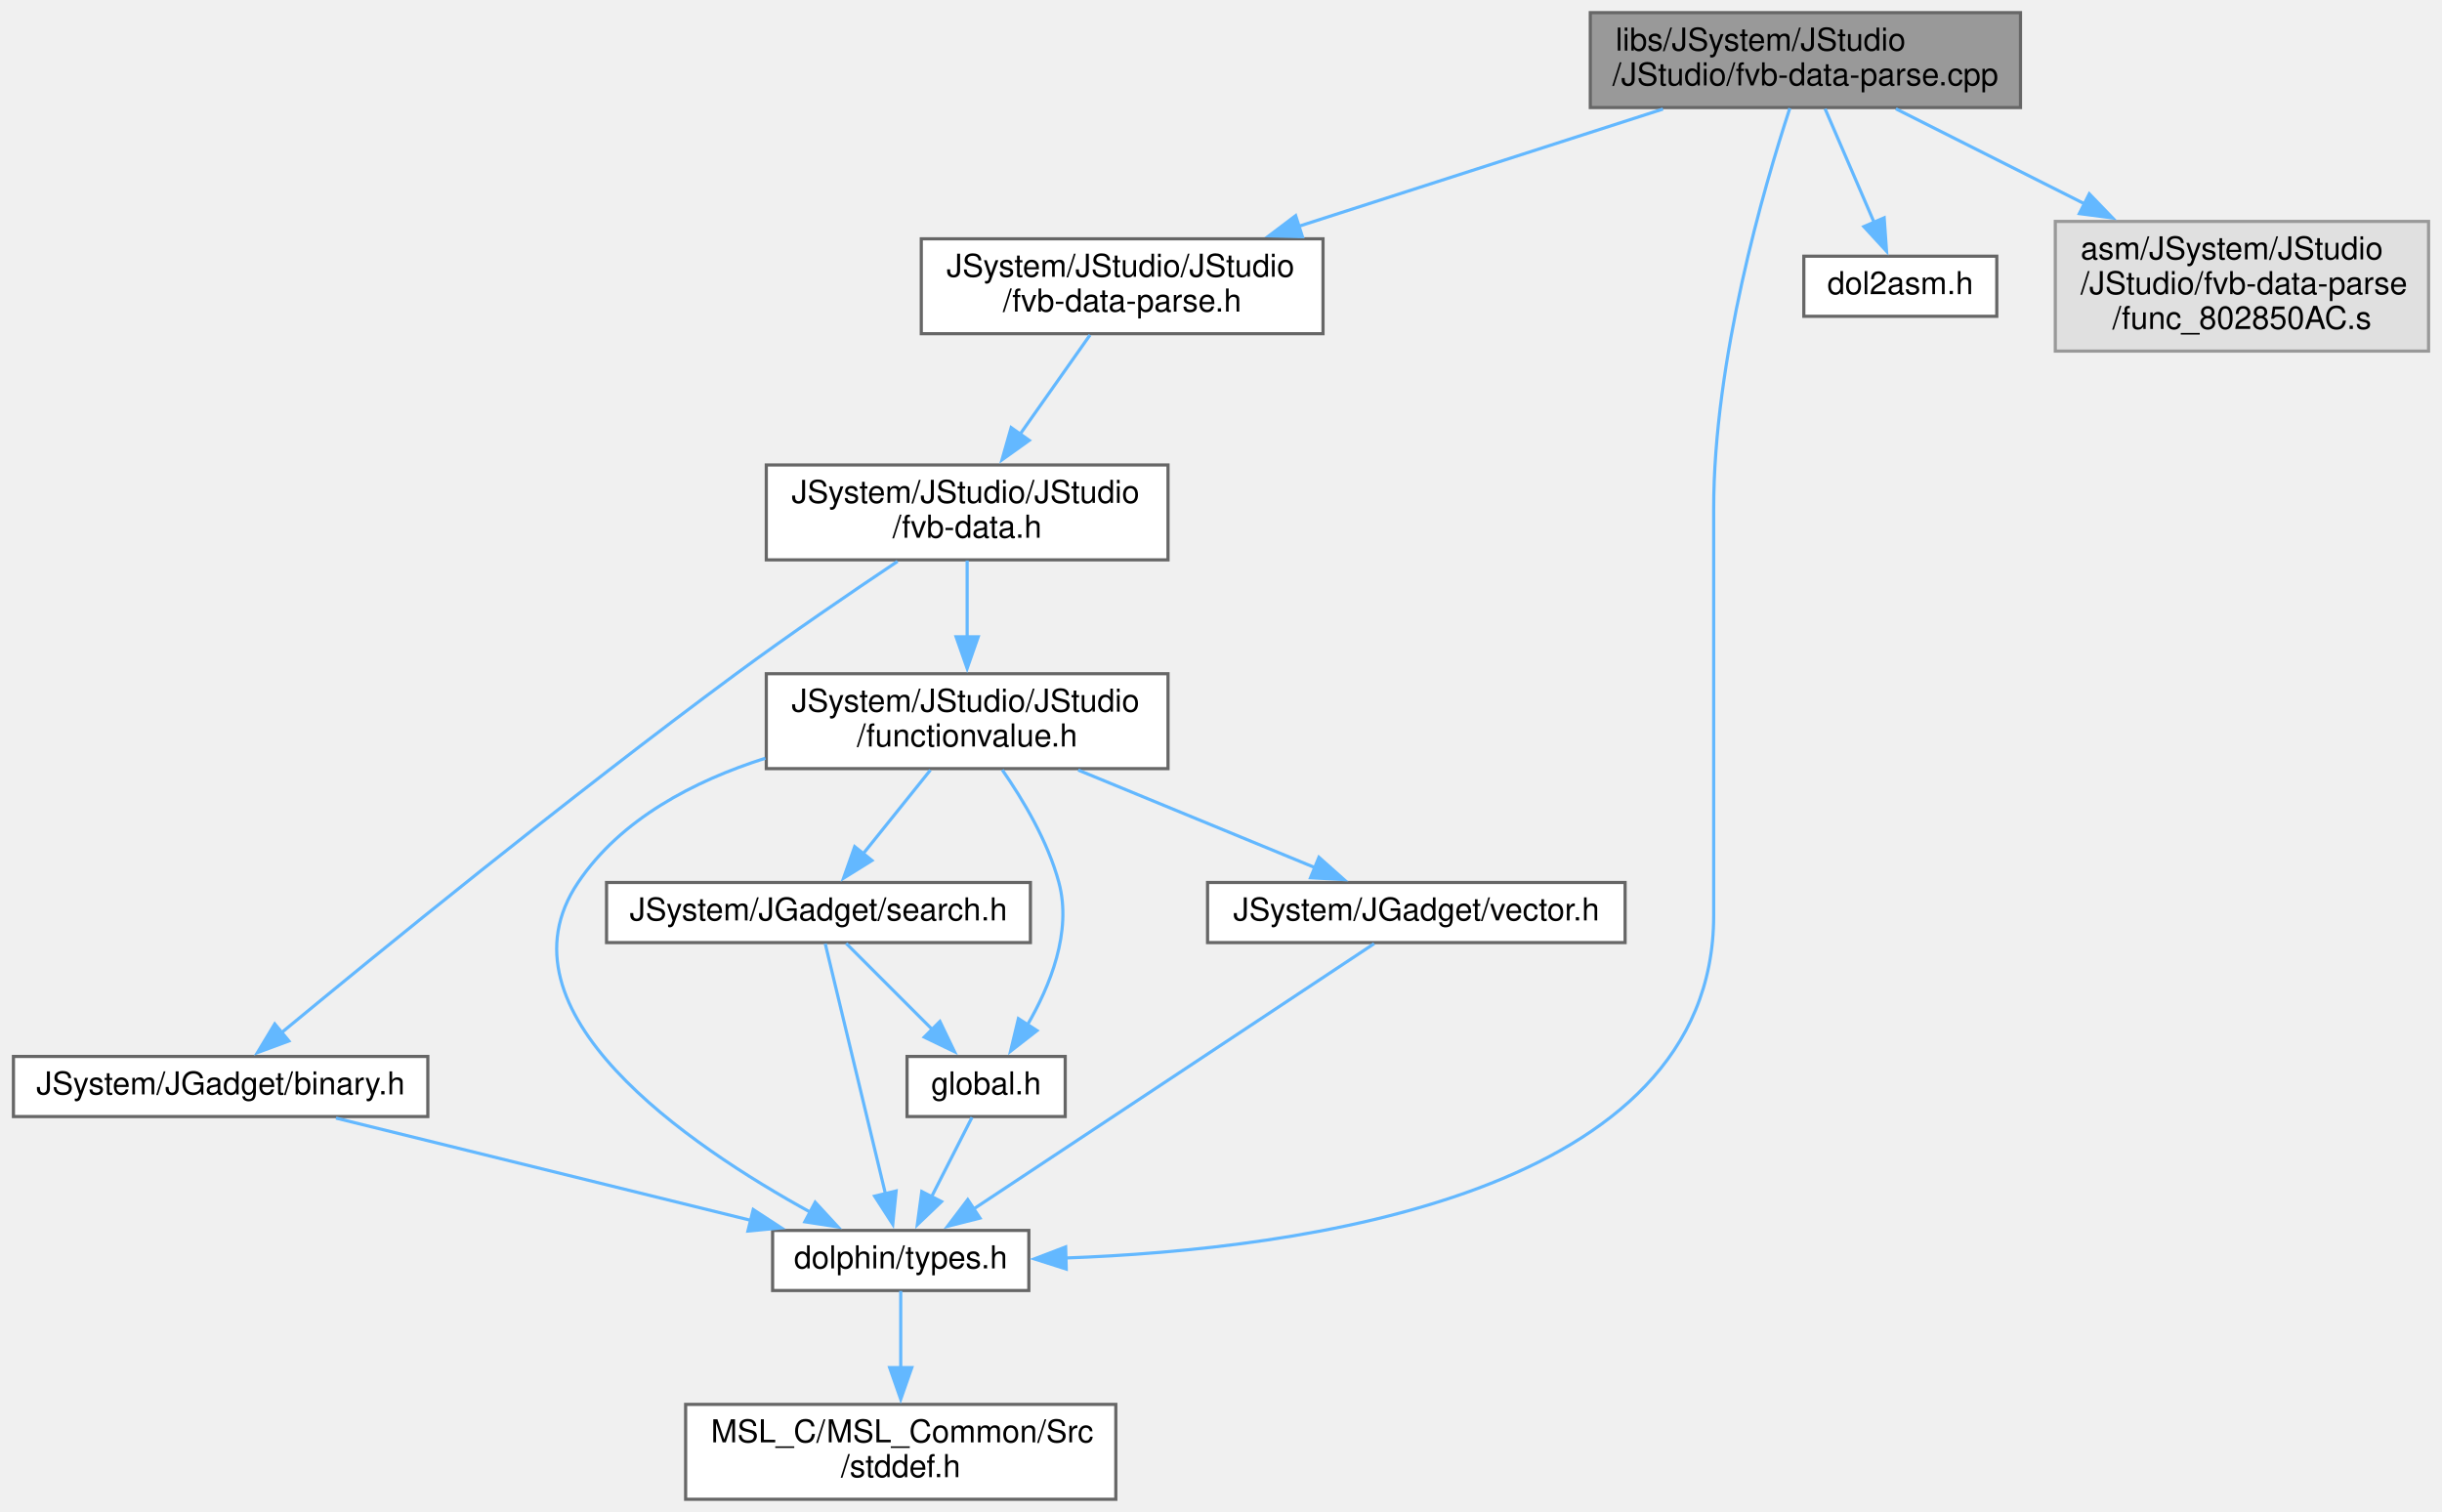
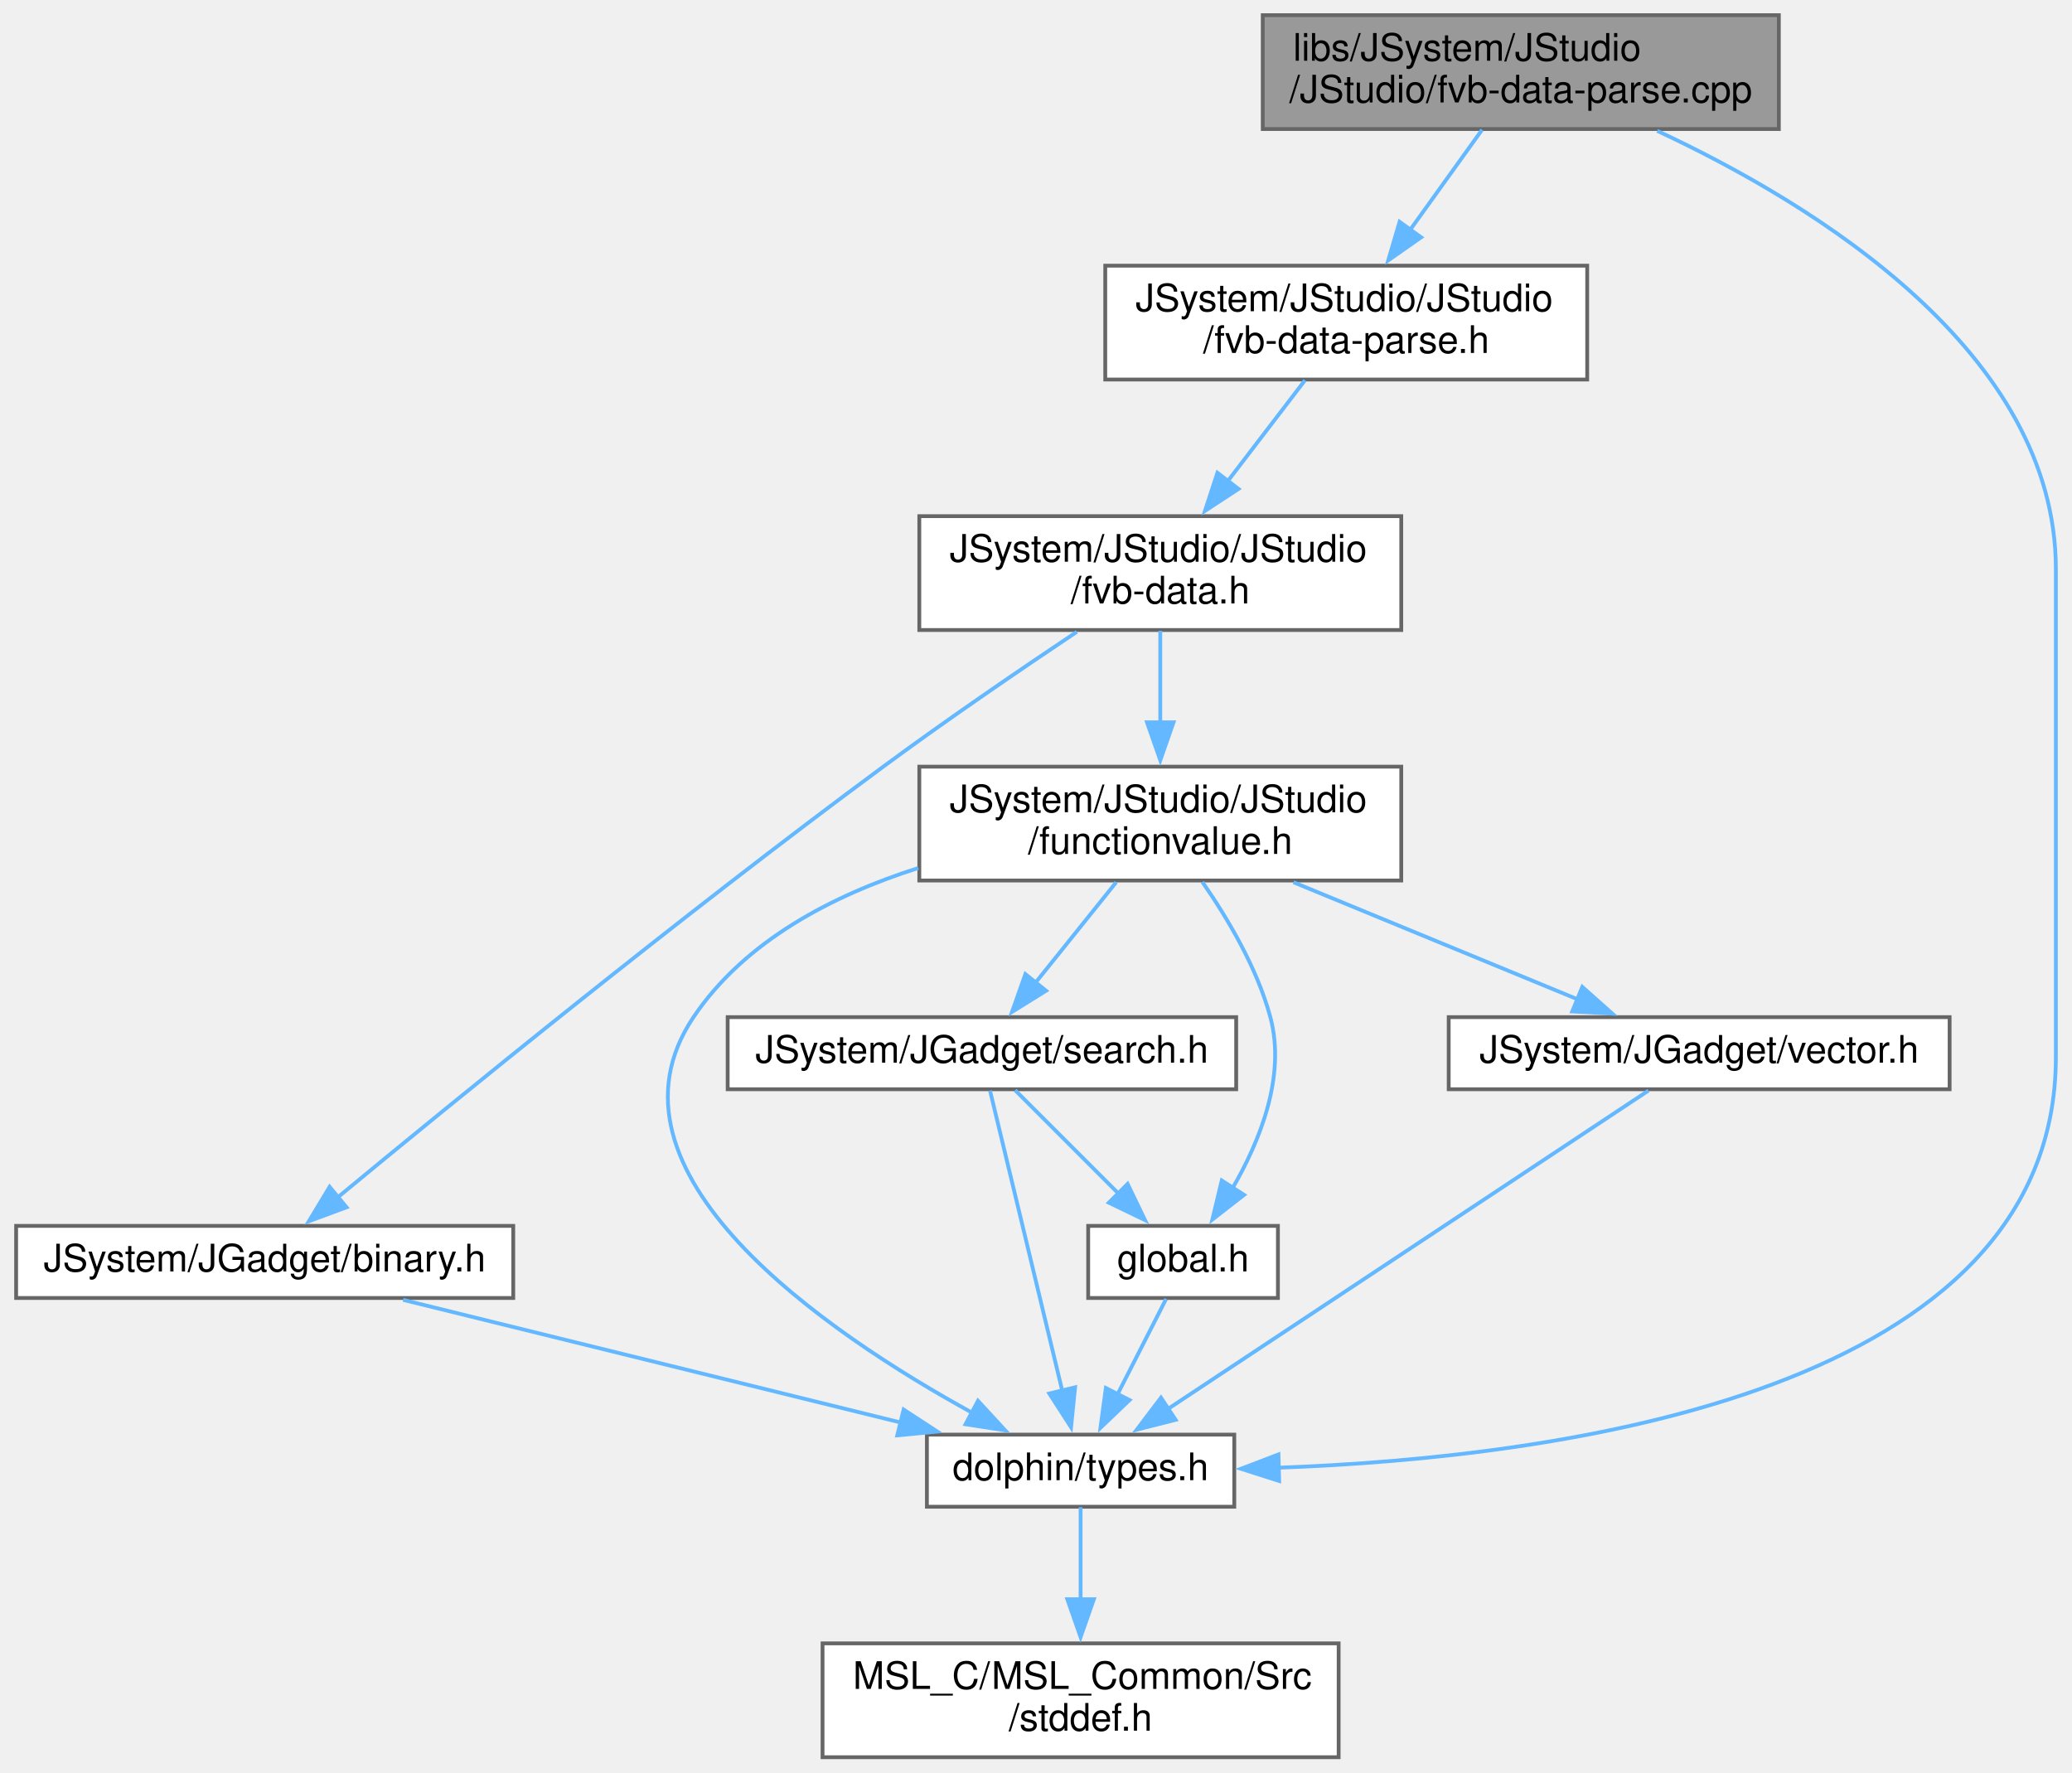
- <svg xmlns="http://www.w3.org/2000/svg" xmlns:xlink="http://www.w3.org/1999/xlink" width="772pt" height="478pt" viewBox="0.00 0.00 771.50 478.00">
-   <g id="graph0" class="graph" transform="scale(1 1) rotate(0) translate(4 474)">
+ <svg xmlns="http://www.w3.org/2000/svg" xmlns:xlink="http://www.w3.org/1999/xlink" width="546pt" height="467pt" viewBox="0.00 0.00 545.50 467.00">
+   <g id="graph0" class="graph" transform="scale(1 1) rotate(0) translate(4 463)">
    <g id="node1" class="node">
      <g id="a_node1">
        <a xlink:title=" ">
-           <polygon fill="#999999" stroke="#666666" points="634.5,-470 498.5,-470 498.5,-440 634.5,-440 634.5,-470" />
-           <text text-anchor="start" x="506.5" y="-458" font-family="Helvetica,sans-Serif" font-size="10.00">libs/JSystem/JStudio</text>
-           <text text-anchor="middle" x="566.5" y="-447" font-family="Helvetica,sans-Serif" font-size="10.00">/JStudio/fvb-data-parse.cpp</text>
+           <polygon fill="#999999" stroke="#666666" points="464.5,-459 328.5,-459 328.5,-429 464.5,-429 464.5,-459" />
+           <text text-anchor="start" x="336.5" y="-447" font-family="Helvetica,sans-Serif" font-size="10.00">libs/JSystem/JStudio</text>
+           <text text-anchor="middle" x="396.5" y="-436" font-family="Helvetica,sans-Serif" font-size="10.00">/JStudio/fvb-data-parse.cpp</text>
        </a>
      </g>
    </g>
    <g id="node2" class="node">
      <g id="a_node2">
        <a xlink:href="fvb-data-parse_8h.html" target="_top" xlink:title=" ">
-           <polygon fill="white" stroke="#666666" points="414,-398.5 287,-398.5 287,-368.5 414,-368.5 414,-398.5" />
-           <text text-anchor="start" x="295" y="-386.5" font-family="Helvetica,sans-Serif" font-size="10.00">JSystem/JStudio/JStudio</text>
-           <text text-anchor="middle" x="350.5" y="-375.5" font-family="Helvetica,sans-Serif" font-size="10.00">/fvb-data-parse.h</text>
+           <polygon fill="white" stroke="#666666" points="414,-393 287,-393 287,-363 414,-363 414,-393" />
+           <text text-anchor="start" x="295" y="-381" font-family="Helvetica,sans-Serif" font-size="10.00">JSystem/JStudio/JStudio</text>
+           <text text-anchor="middle" x="350.5" y="-370" font-family="Helvetica,sans-Serif" font-size="10.00">/fvb-data-parse.h</text>
        </a>
      </g>
    </g>
    <g id="edge1" class="edge">
-       <path fill="none" stroke="#63b8ff" d="M521.48,-439.52C487.98,-428.74 442.05,-413.96 406.23,-402.43" />
-       <polygon fill="#63b8ff" stroke="#63b8ff" points="407.49,-399.16 396.9,-399.43 405.35,-405.82 407.49,-399.16" />
+       <path fill="none" stroke="#63b8ff" d="M386.29,-428.8C380.69,-421.01 373.61,-411.16 367.23,-402.28" />
+       <polygon fill="#63b8ff" stroke="#63b8ff" points="370.24,-400.47 361.56,-394.39 364.56,-404.56 370.24,-400.47" />
    </g>
    <g id="node5" class="node">
      <g id="a_node5">
        <a xlink:href="types_8h.html" target="_top" xlink:title=" ">
          <polygon fill="white" stroke="#666666" points="321,-85 240,-85 240,-66 321,-66 321,-85" />
          <text text-anchor="middle" x="280.5" y="-73" font-family="Helvetica,sans-Serif" font-size="10.00">dolphin/types.h</text>
        </a>
      </g>
    </g>
-     <g id="edge16" class="edge">
-       <path fill="none" stroke="#63b8ff" d="M561.58,-439.79C553.31,-414.58 537.5,-360.23 537.5,-313 537.5,-313 537.5,-313 537.5,-184.5 537.5,-96.34 407.39,-78.96 332.32,-76.27" />
+     <g id="edge15" class="edge">
+       <path fill="none" stroke="#63b8ff" d="M432.45,-428.52C474.22,-409.04 537.5,-370.1 537.5,-313 537.5,-313 537.5,-313 537.5,-184.5 537.5,-96.34 407.39,-78.96 332.32,-76.27" />
      <polygon fill="#63b8ff" stroke="#63b8ff" points="332.83,-72.78 322.74,-76 332.64,-79.78 332.83,-72.78" />
-     </g>
-     <g id="node11" class="node">
-       <g id="a_node11">
-         <a xlink:href="dol2asm_8h.html" target="_top" xlink:title=" ">
-           <polygon fill="white" stroke="#666666" points="627,-393 566,-393 566,-374 627,-374 627,-393" />
-           <text text-anchor="middle" x="596.5" y="-381" font-family="Helvetica,sans-Serif" font-size="10.00">dol2asm.h</text>
-         </a>
-       </g>
-     </g>
-     <g id="edge15" class="edge">
-       <path fill="none" stroke="#63b8ff" d="M572.72,-439.6C577.2,-429.21 583.3,-415.08 588.2,-403.73" />
-       <polygon fill="#63b8ff" stroke="#63b8ff" points="591.4,-405.14 592.15,-394.57 584.98,-402.36 591.4,-405.14" />
-     </g>
-     <g id="node12" class="node">
-       <g id="a_node12">
-         <a xlink:title=" ">
-           <polygon fill="#e0e0e0" stroke="#999999" points="763.5,-404 645.5,-404 645.5,-363 763.5,-363 763.5,-404" />
-           <text text-anchor="start" x="653.5" y="-392" font-family="Helvetica,sans-Serif" font-size="10.00">asm/JSystem/JStudio</text>
-           <text text-anchor="start" x="653.5" y="-381" font-family="Helvetica,sans-Serif" font-size="10.00">/JStudio/fvb-data-parse</text>
-           <text text-anchor="middle" x="704.5" y="-370" font-family="Helvetica,sans-Serif" font-size="10.00">/func_802850AC.s</text>
-         </a>
-       </g>
-     </g>
-     <g id="edge17" class="edge">
-       <path fill="none" stroke="#63b8ff" d="M595.09,-439.6C612.3,-430.93 634.69,-419.66 654.73,-409.57" />
-       <polygon fill="#63b8ff" stroke="#63b8ff" points="656.25,-412.72 663.6,-405.1 653.1,-406.47 656.25,-412.72" />
    </g>
    <g id="node3" class="node">
      <g id="a_node3">
        <a xlink:href="fvb-data_8h.html" target="_top" xlink:title=" ">
          <polygon fill="white" stroke="#666666" points="365,-327 238,-327 238,-297 365,-297 365,-327" />
          <text text-anchor="start" x="246" y="-315" font-family="Helvetica,sans-Serif" font-size="10.00">JSystem/JStudio/JStudio</text>
          <text text-anchor="middle" x="301.5" y="-304" font-family="Helvetica,sans-Serif" font-size="10.00">/fvb-data.h</text>
        </a>
      </g>
    </g>
    <g id="edge2" class="edge">
-       <path fill="none" stroke="#63b8ff" d="M340.35,-368.1C333.97,-359.06 325.6,-347.18 318.26,-336.77" />
-       <polygon fill="#63b8ff" stroke="#63b8ff" points="321.13,-334.78 312.51,-328.62 315.41,-338.81 321.13,-334.78" />
+       <path fill="none" stroke="#63b8ff" d="M339.63,-362.8C333.66,-355.01 326.12,-345.16 319.32,-336.28" />
+       <polygon fill="#63b8ff" stroke="#63b8ff" points="322.12,-334.18 313.26,-328.37 316.56,-338.43 322.12,-334.18" />
    </g>
    <g id="node4" class="node">
      <g id="a_node4">
        <a xlink:href="binary_8h.html" target="_top" xlink:title=" ">
          <polygon fill="white" stroke="#666666" points="131,-140 0,-140 0,-121 131,-121 131,-140" />
          <text text-anchor="middle" x="65.5" y="-128" font-family="Helvetica,sans-Serif" font-size="10.00">JSystem/JGadget/binary.h</text>
        </a>
      </g>
    </g>
    <g id="edge3" class="edge">
      <path fill="none" stroke="#63b8ff" d="M279.5,-296.52C264.86,-286.74 245.31,-273.41 228.5,-261 175.24,-221.68 114.74,-172.33 84.64,-147.43" />
      <polygon fill="#63b8ff" stroke="#63b8ff" points="87.07,-144.9 77.14,-141.22 82.61,-150.29 87.07,-144.9" />
    </g>
    <g id="node7" class="node">
      <g id="a_node7">
        <a xlink:href="functionvalue_8h.html" target="_top" xlink:title=" ">
          <polygon fill="white" stroke="#666666" points="365,-261 238,-261 238,-231 365,-231 365,-261" />
          <text text-anchor="start" x="246" y="-249" font-family="Helvetica,sans-Serif" font-size="10.00">JSystem/JStudio/JStudio</text>
          <text text-anchor="middle" x="301.5" y="-238" font-family="Helvetica,sans-Serif" font-size="10.00">/functionvalue.h</text>
        </a>
      </g>
    </g>
    <g id="edge6" class="edge">
      <path fill="none" stroke="#63b8ff" d="M301.5,-296.8C301.5,-289.67 301.5,-280.82 301.5,-272.56" />
      <polygon fill="#63b8ff" stroke="#63b8ff" points="305,-272.68 301.5,-262.68 298,-272.68 305,-272.68" />
    </g>
    <g id="edge4" class="edge">
      <path fill="none" stroke="#63b8ff" d="M101.97,-120.51C138.14,-111.59 193.73,-97.89 233.26,-88.15" />
      <polygon fill="#63b8ff" stroke="#63b8ff" points="233.87,-91.6 242.74,-85.81 232.19,-84.8 233.87,-91.6" />
    </g>
    <g id="node6" class="node">
      <g id="a_node6">
        <a xlink:href="stddef_8h.html" target="_top" xlink:title=" ">
          <polygon fill="white" stroke="#666666" points="348.5,-30 212.5,-30 212.5,0 348.5,0 348.5,-30" />
          <text text-anchor="start" x="220.5" y="-18" font-family="Helvetica,sans-Serif" font-size="10.00">MSL_C/MSL_Common/Src</text>
          <text text-anchor="middle" x="280.5" y="-7" font-family="Helvetica,sans-Serif" font-size="10.00">/stddef.h</text>
        </a>
      </g>
    </g>
    <g id="edge5" class="edge">
      <path fill="none" stroke="#63b8ff" d="M280.5,-65.87C280.5,-59.4 280.5,-50.2 280.5,-41.45" />
      <polygon fill="#63b8ff" stroke="#63b8ff" points="284,-41.63 280.5,-31.63 277,-41.63 284,-41.63" />
    </g>
    <g id="edge13" class="edge">
      <path fill="none" stroke="#63b8ff" d="M237.71,-234.29C215.13,-227.1 192.01,-215.08 178.5,-195 151.09,-154.27 213.31,-111.95 252.2,-90.61" />
      <polygon fill="#63b8ff" stroke="#63b8ff" points="253.46,-93.91 260.65,-86.12 250.18,-87.73 253.46,-93.91" />
    </g>
    <g id="node8" class="node">
      <g id="a_node8">
        <a xlink:href="search_8h.html" target="_top" xlink:title=" ">
          <polygon fill="white" stroke="#666666" points="321.5,-195 187.5,-195 187.5,-176 321.5,-176 321.5,-195" />
          <text text-anchor="middle" x="254.5" y="-183" font-family="Helvetica,sans-Serif" font-size="10.00">JSystem/JGadget/search.h</text>
        </a>
      </g>
    </g>
    <g id="edge7" class="edge">
      <path fill="none" stroke="#63b8ff" d="M289.88,-230.54C283.4,-222.48 275.29,-212.38 268.47,-203.89" />
      <polygon fill="#63b8ff" stroke="#63b8ff" points="271.41,-201.96 262.42,-196.36 265.95,-206.34 271.41,-201.96" />
    </g>
    <g id="node9" class="node">
      <g id="a_node9">
        <a xlink:href="global_8h.html" target="_top" xlink:title=" ">
          <polygon fill="white" stroke="#666666" points="332.5,-140 282.5,-140 282.5,-121 332.5,-121 332.5,-140" />
          <text text-anchor="middle" x="307.5" y="-128" font-family="Helvetica,sans-Serif" font-size="10.00">global.h</text>
        </a>
      </g>
    </g>
    <g id="edge14" class="edge">
      <path fill="none" stroke="#63b8ff" d="M312.6,-230.6C319.22,-221.08 327.01,-207.99 330.5,-195 334.69,-179.43 327.74,-162.27 320.41,-149.71" />
      <polygon fill="#63b8ff" stroke="#63b8ff" points="323.58,-148.17 315.22,-141.66 317.7,-151.96 323.58,-148.17" />
    </g>
    <g id="node10" class="node">
      <g id="a_node10">
        <a xlink:href="vector_8h.html" target="_top" xlink:title=" ">
          <polygon fill="white" stroke="#666666" points="509.5,-195 377.5,-195 377.5,-176 509.5,-176 509.5,-195" />
          <text text-anchor="middle" x="443.5" y="-183" font-family="Helvetica,sans-Serif" font-size="10.00">JSystem/JGadget/vector.h</text>
        </a>
      </g>
    </g>
    <g id="edge11" class="edge">
      <path fill="none" stroke="#63b8ff" d="M336.6,-230.54C359.51,-221.1 389.17,-208.88 411.44,-199.71" />
      <polygon fill="#63b8ff" stroke="#63b8ff" points="412.71,-202.97 420.63,-195.92 410.05,-196.5 412.71,-202.97" />
    </g>
    <g id="edge8" class="edge">
      <path fill="none" stroke="#63b8ff" d="M256.63,-175.66C260.76,-158.5 269.97,-120.26 275.66,-96.6" />
      <polygon fill="#63b8ff" stroke="#63b8ff" points="279.05,-97.47 277.99,-86.93 272.25,-95.83 279.05,-97.47" />
    </g>
    <g id="edge9" class="edge">
      <path fill="none" stroke="#63b8ff" d="M263.25,-175.75C270.65,-168.35 281.46,-157.54 290.55,-148.45" />
      <polygon fill="#63b8ff" stroke="#63b8ff" points="292.89,-151.06 297.49,-141.51 287.94,-146.11 292.89,-151.06" />
    </g>
    <g id="edge10" class="edge">
      <path fill="none" stroke="#63b8ff" d="M303.04,-120.75C299.55,-113.88 294.55,-104.08 290.15,-95.45" />
      <polygon fill="#63b8ff" stroke="#63b8ff" points="293.4,-94.11 285.74,-86.79 287.16,-97.29 293.4,-94.11" />
    </g>
    <g id="edge12" class="edge">
      <path fill="none" stroke="#63b8ff" d="M430.16,-175.66C402.34,-157.23 337.85,-114.5 303.31,-91.62" />
      <polygon fill="#63b8ff" stroke="#63b8ff" points="305.55,-88.9 295.29,-86.3 301.69,-94.74 305.55,-88.9" />
    </g>
  </g>
</svg>
